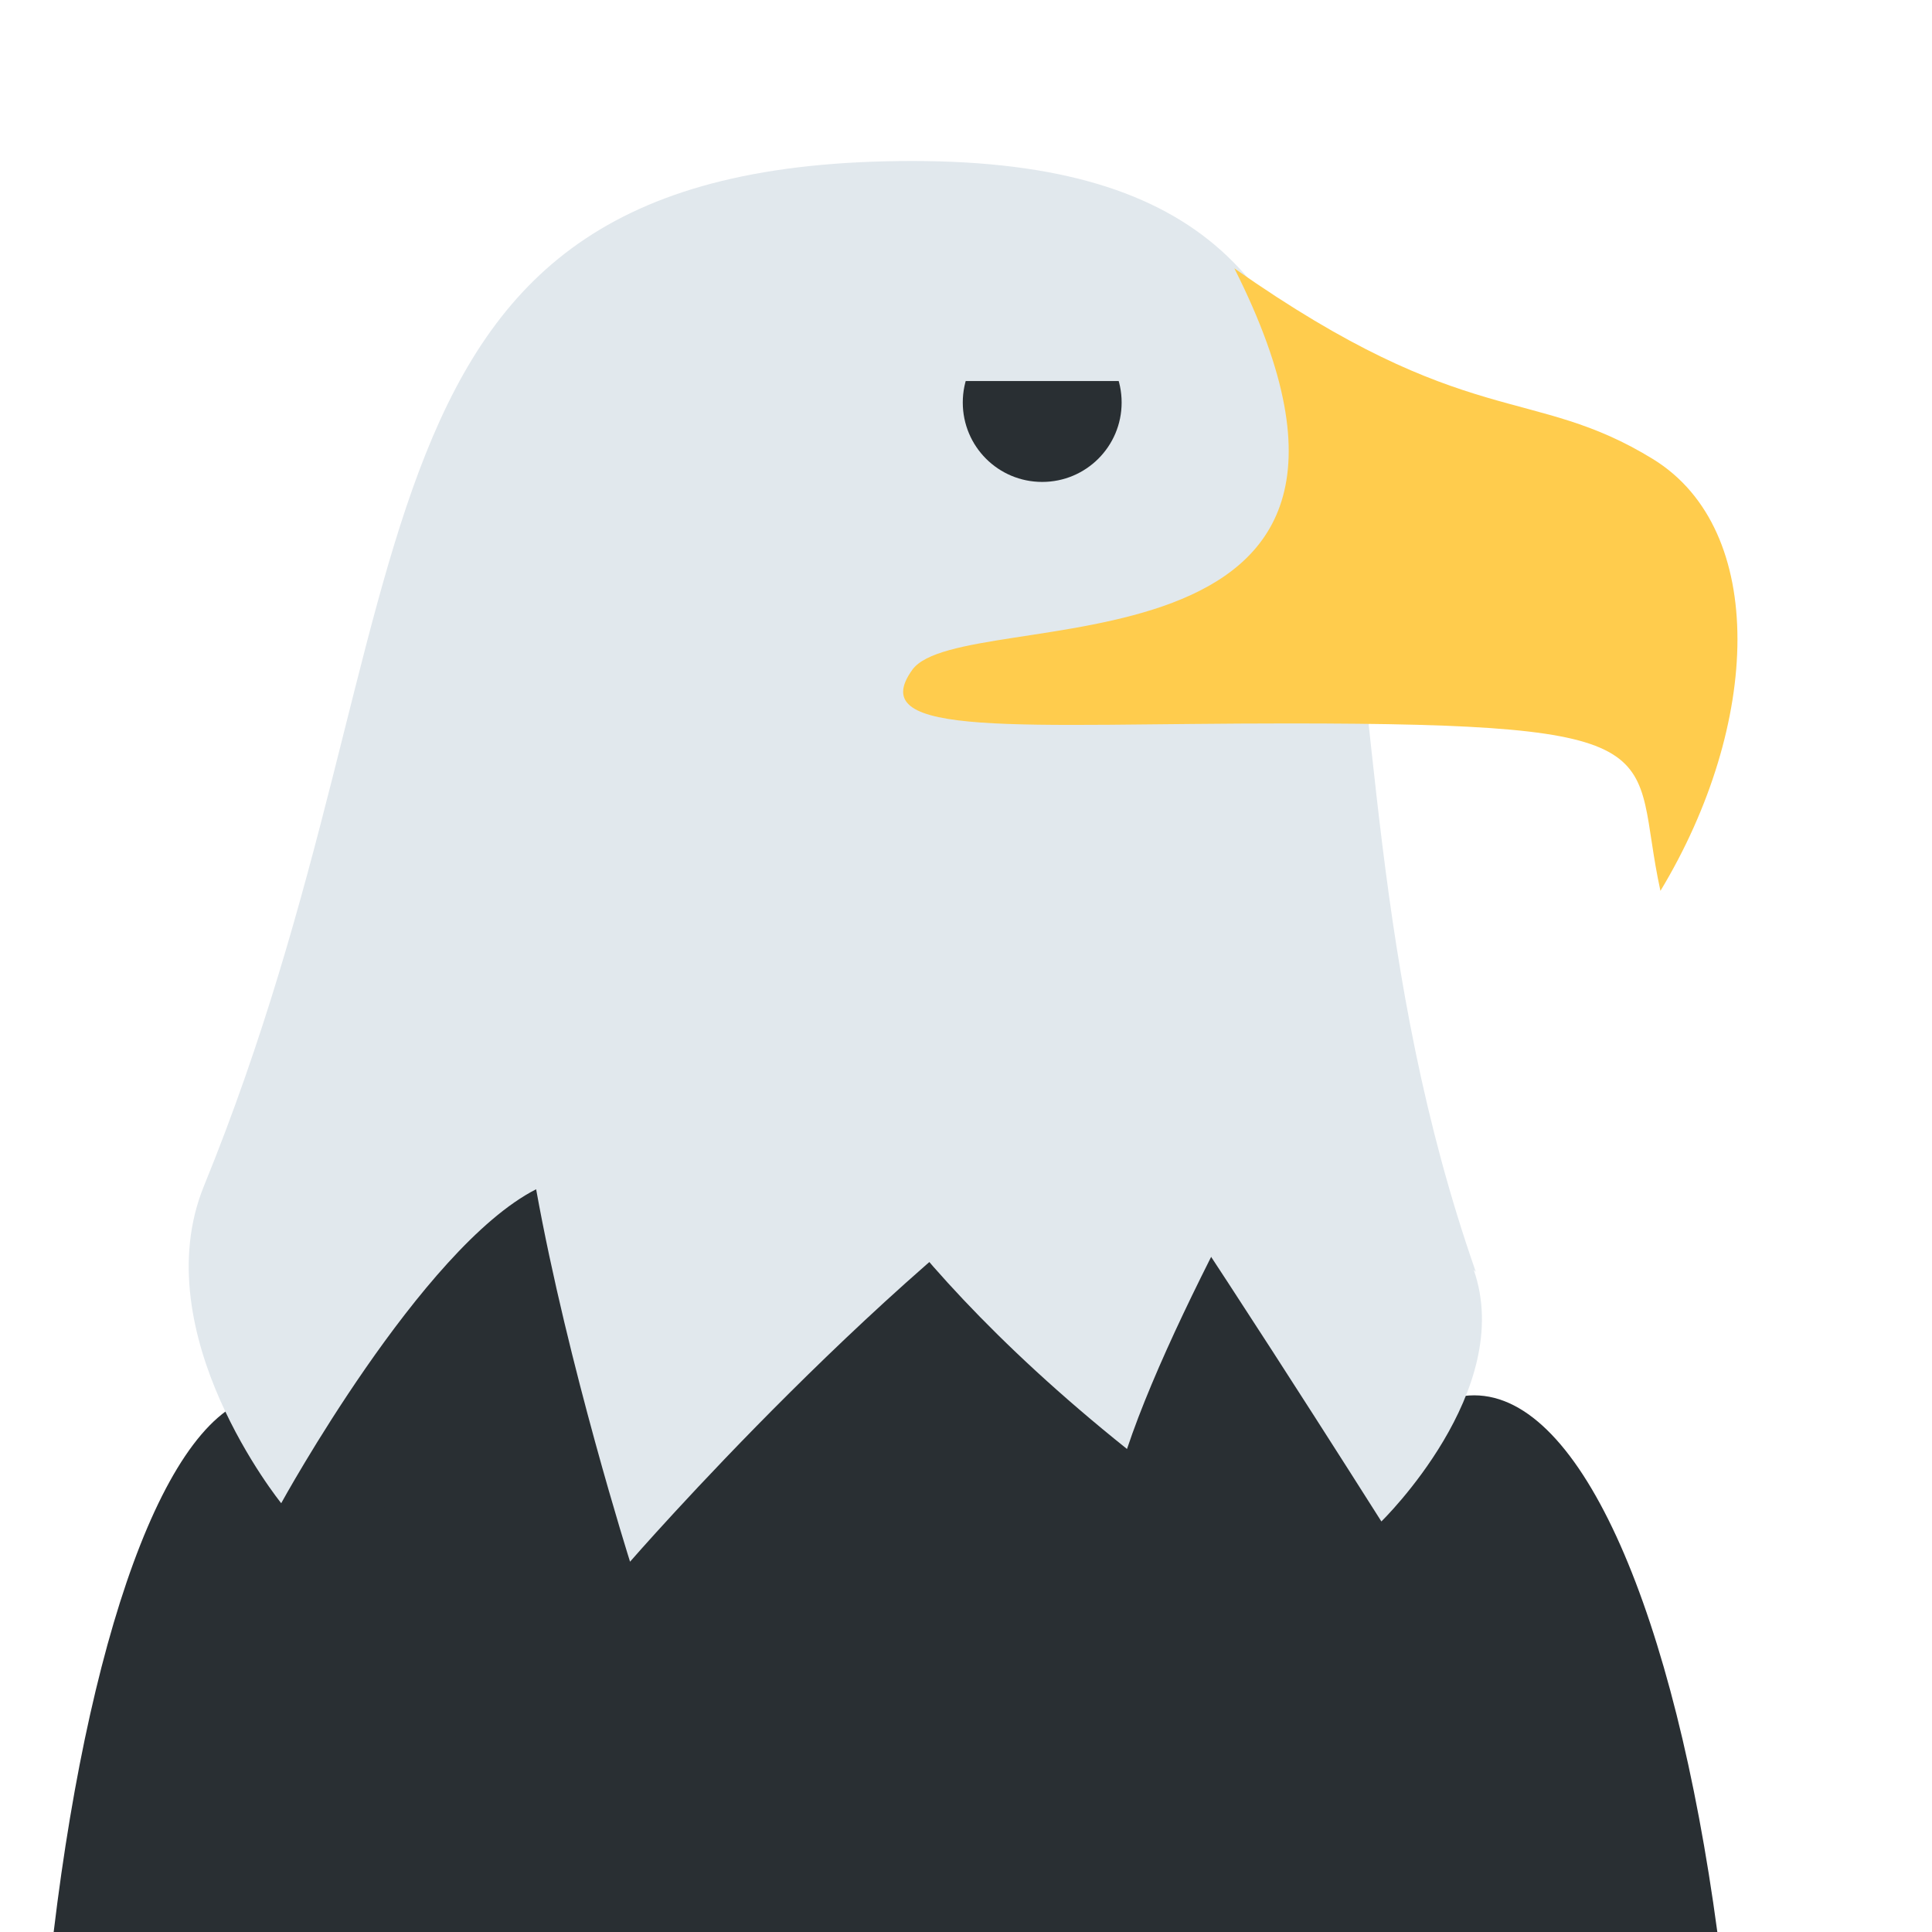
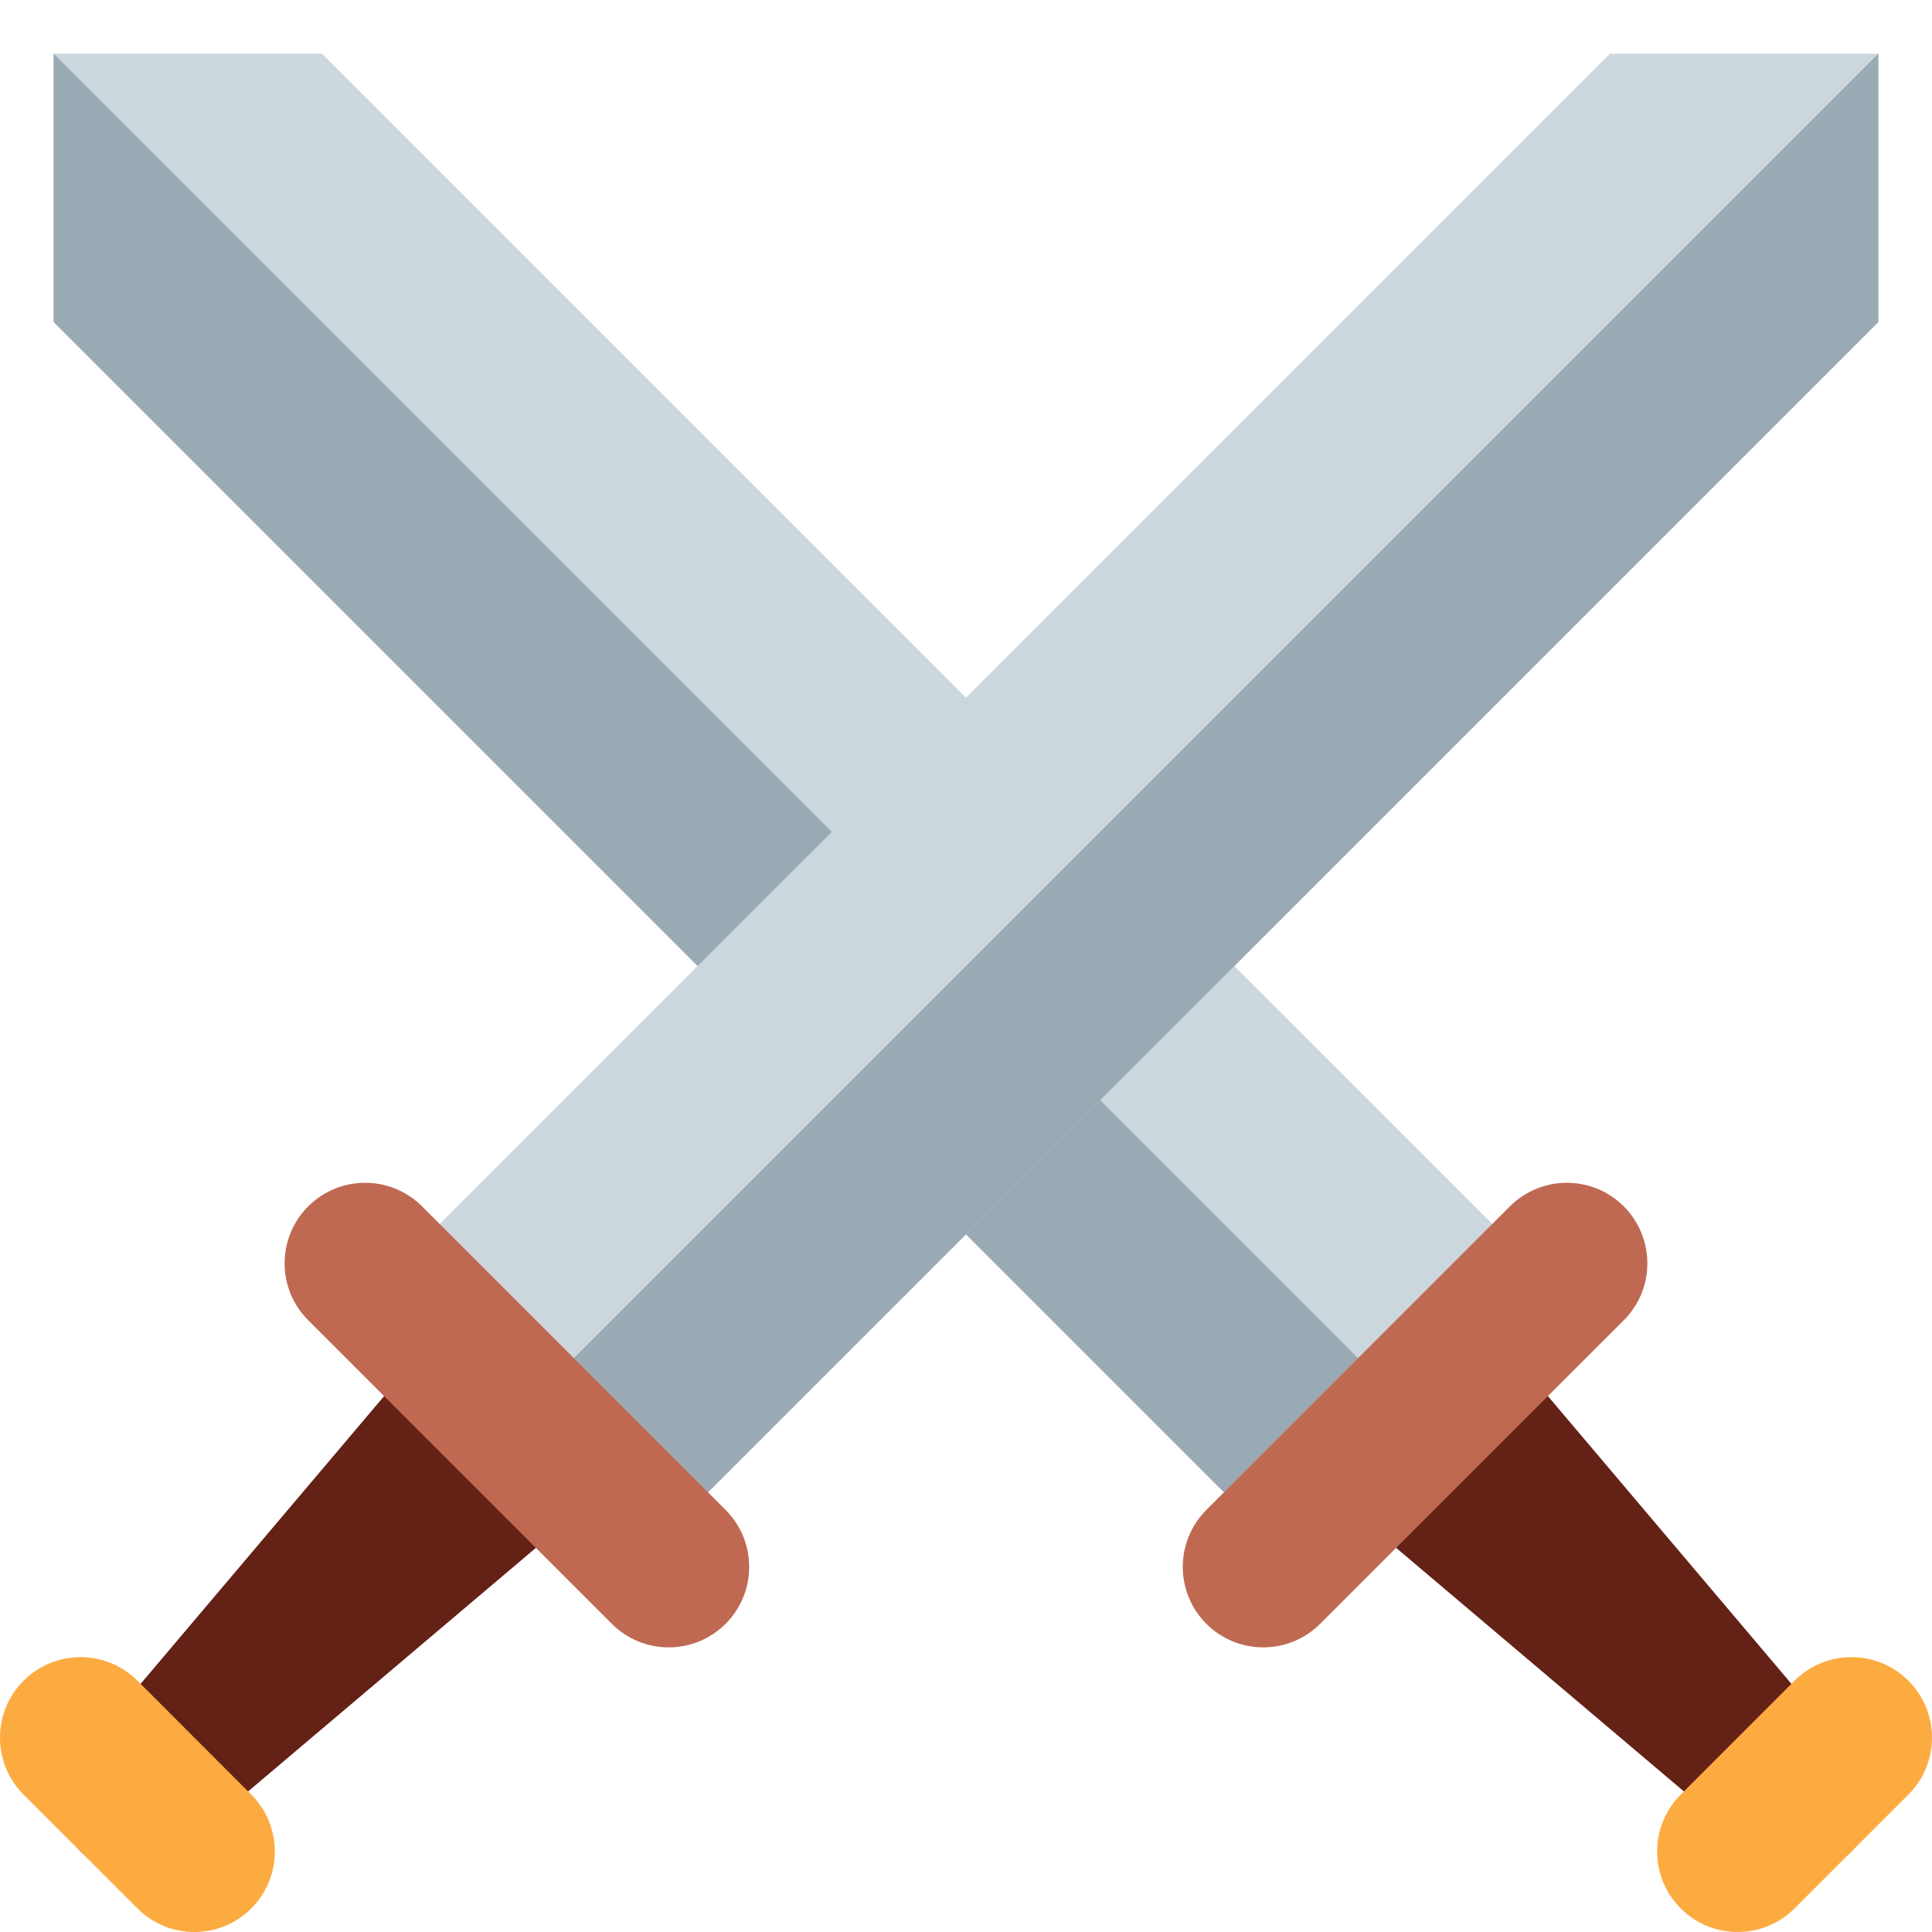
- <svg xmlns="http://www.w3.org/2000/svg" style="enable-background:new 0 0 45 45" xml:space="preserve" version="1.1" viewBox="0 0 45 45">
+ <svg xmlns="http://www.w3.org/2000/svg" enable-background="new 0 0 45 45" version="1.1" viewBox="0 0 45 45" xml:space="preserve">
  <defs>
-     <clipPath id="a" clipPathUnits="userSpaceOnUse">
+     <clipPath id="c">
+       <path d="m0 36h36v-36h-36v36z" />
+     </clipPath>
+     <clipPath id="b">
+       <path d="m30 35-23.001-23 5.001-5l23 23v5h-5z" />
+     </clipPath>
+     <clipPath id="a">
      <path d="m0 36h36v-36h-36v36z" />
    </clipPath>
  </defs>
  <g transform="matrix(1.25,0,0,-1.25,0,45)">
+     <g transform="translate(24,7)">
+       <path d="m0 0 5 5-23 23h-5v-5l23-23z" fill="#ccd6dd" />
+     </g>
+     <g transform="translate(.9999 35)">
+       <path d="m0 0v-5l23-23 2.5 2.5-25.5 25.5z" fill="#9aaab4" />
+     </g>
+     <g clip-path="url(#c)">
+       <g transform="translate(32.143 1.9717)">
+         <path d="m0 0c0.781-0.781 1.836-0.992 2.357-0.472 0.521 0.521 0.31 1.576-0.471 2.358l-5.186 6.128c-0.78 0.781-1.837 0.992-2.356 0.471l-0.944-0.942c-0.52-0.522-0.309-1.576 0.472-2.357l6.128-5.186z" fill="#642116" />
+       </g>
+       <g transform="translate(22.478 5.7432)">
+         <path d="m0 0c0.586-0.586 1.536-0.586 2.121 0l5.658 5.656c0.586 0.586 0.585 1.536 0 2.122-0.586 0.585-1.536 0.586-2.122 0l-5.657-5.657c-0.585-0.586-0.585-1.536 0-2.121" fill="#bf6952" />
+       </g>
+       <g transform="translate(31.318 .4395)">
+         <path d="m0 0c0.585-0.586 1.535-0.586 2.121 0l2.121 2.121c0.586 0.586 0.586 1.536 0 2.122-0.586 0.585-1.535 0.586-2.121 0l-2.121-2.122c-0.586-0.585-0.586-1.535 0-2.121" fill="#fcab40" />
+       </g>
+       <g transform="translate(12 7)">
+         <path d="m0 0-5 5 23.001 23h5v-5l-23.001-23z" fill="#ccd6dd" />
+       </g>
+     </g>
+     <g clip-path="url(#b)">
+       <g transform="translate(7.1572,7.1572)">
+         <path d="M 0,0 3.535,-3.536 32.526,25.456 28.991,28.991 0,0 Z" fill="#9aaab4" />
+       </g>
+     </g>
    <g clip-path="url(#a)">
-       <g transform="translate(27.4)">
-         <path d="m0 0c-0.433 12.6-2.98 23.7-11.8 23.7-8.8 0-11.4-11.1-11.8-23.7h23.6z" fill="#292f33" />
+       <g transform="translate(3.8574,1.9717)">
+         <path d="m0 0c-0.781-0.781-1.836-0.992-2.357-0.472-0.521 0.521-0.31 1.576 0.471 2.358l5.186 6.128c0.781 0.781 1.836 0.992 2.357 0.471l0.942-0.942c0.521-0.522 0.31-1.576-0.471-2.357l-6.128-5.186z" fill="#642116" />
      </g>
-       <g transform="translate(9.07)">
-         <path d="m0 0c-0.707 5.9-2.24 10-4.04 10-1.78 0-3.32-4.1-4.03-10h8.07z" fill="#292f33" />
+       <g transform="translate(13.521,5.7432)">
+         <path d="m0 0c-0.585-0.586-1.536-0.586-2.121 0l-5.657 5.656c-0.586 0.586-0.586 1.536 0 2.122 0.586 0.585 1.535 0.586 2.121 0l5.657-5.657c0.585-0.586 0.585-1.536 0-2.121" fill="#bf6952" />
      </g>
-       <g transform="translate(32)">
-         <path d="m0 0c-0.794 5.9-2.52 10-4.53 10-2.02 0-3.75-4.1-4.54-10h9.07z" fill="#292f33" />
-       </g>
-       <g transform="translate(27.5 12.3)">
-         <path d="m0 0c-3.92 11.2 0.535 20.7-10.5 20.7s-8.74-8.17-13.2-19.1c-1.12-2.75 1.44-5.91 1.44-5.91s2.61 4.76 4.75 5.85c0.591-3.28 1.75-6.94 1.75-6.94s4.92 5.66 9.08 8.25c1.15-1.54 4.92-7.5 4.92-7.5s2.51 2.44 1.72 4.69" fill="#e1e8ed" />
-       </g>
-       <g transform="translate(23,31)">
-         <path d="m0 0c4.36-3.06 5.54-2.16 7.81-3.56 2.13-1.32 2-4.94 0.13-8.04-0.58 2.64 0.5 3.12-6.94 3.12-5 0-7.93-0.289-7 1s10-0.45 6 7.48" fill="#ffcc4d" />
-       </g>
-       <g transform="translate(20.9 28.5)">
-         <path d="m0 0c0-0.82-0.664-1.48-1.48-1.48-0.821 0-1.48 0.663-1.48 1.48 0 0.82 0.662 1.48 1.48 1.48 0.816 0 1.48-0.66 1.48-1.48" fill="#292f33" />
-       </g>
-       <path d="m22 28.9h-5v2h5v-2z" fill="#e1e8ed" />
-       <g transform="translate(15 16)">
-         <path d="m0 0s1-3 6-7c1 3 4 8 4 8l-10-1z" fill="#e1e8ed" />
+       <g transform="translate(4.6821 .4395)">
+         <path d="m0 0c-0.585-0.586-1.536-0.586-2.121 0l-2.122 2.121c-0.586 0.586-0.585 1.536 0 2.122 0.586 0.585 1.536 0.586 2.122 0l2.121-2.122c0.585-0.585 0.585-1.535 0-2.121" fill="#fcab40" />
      </g>
    </g>
  </g>
</svg>
